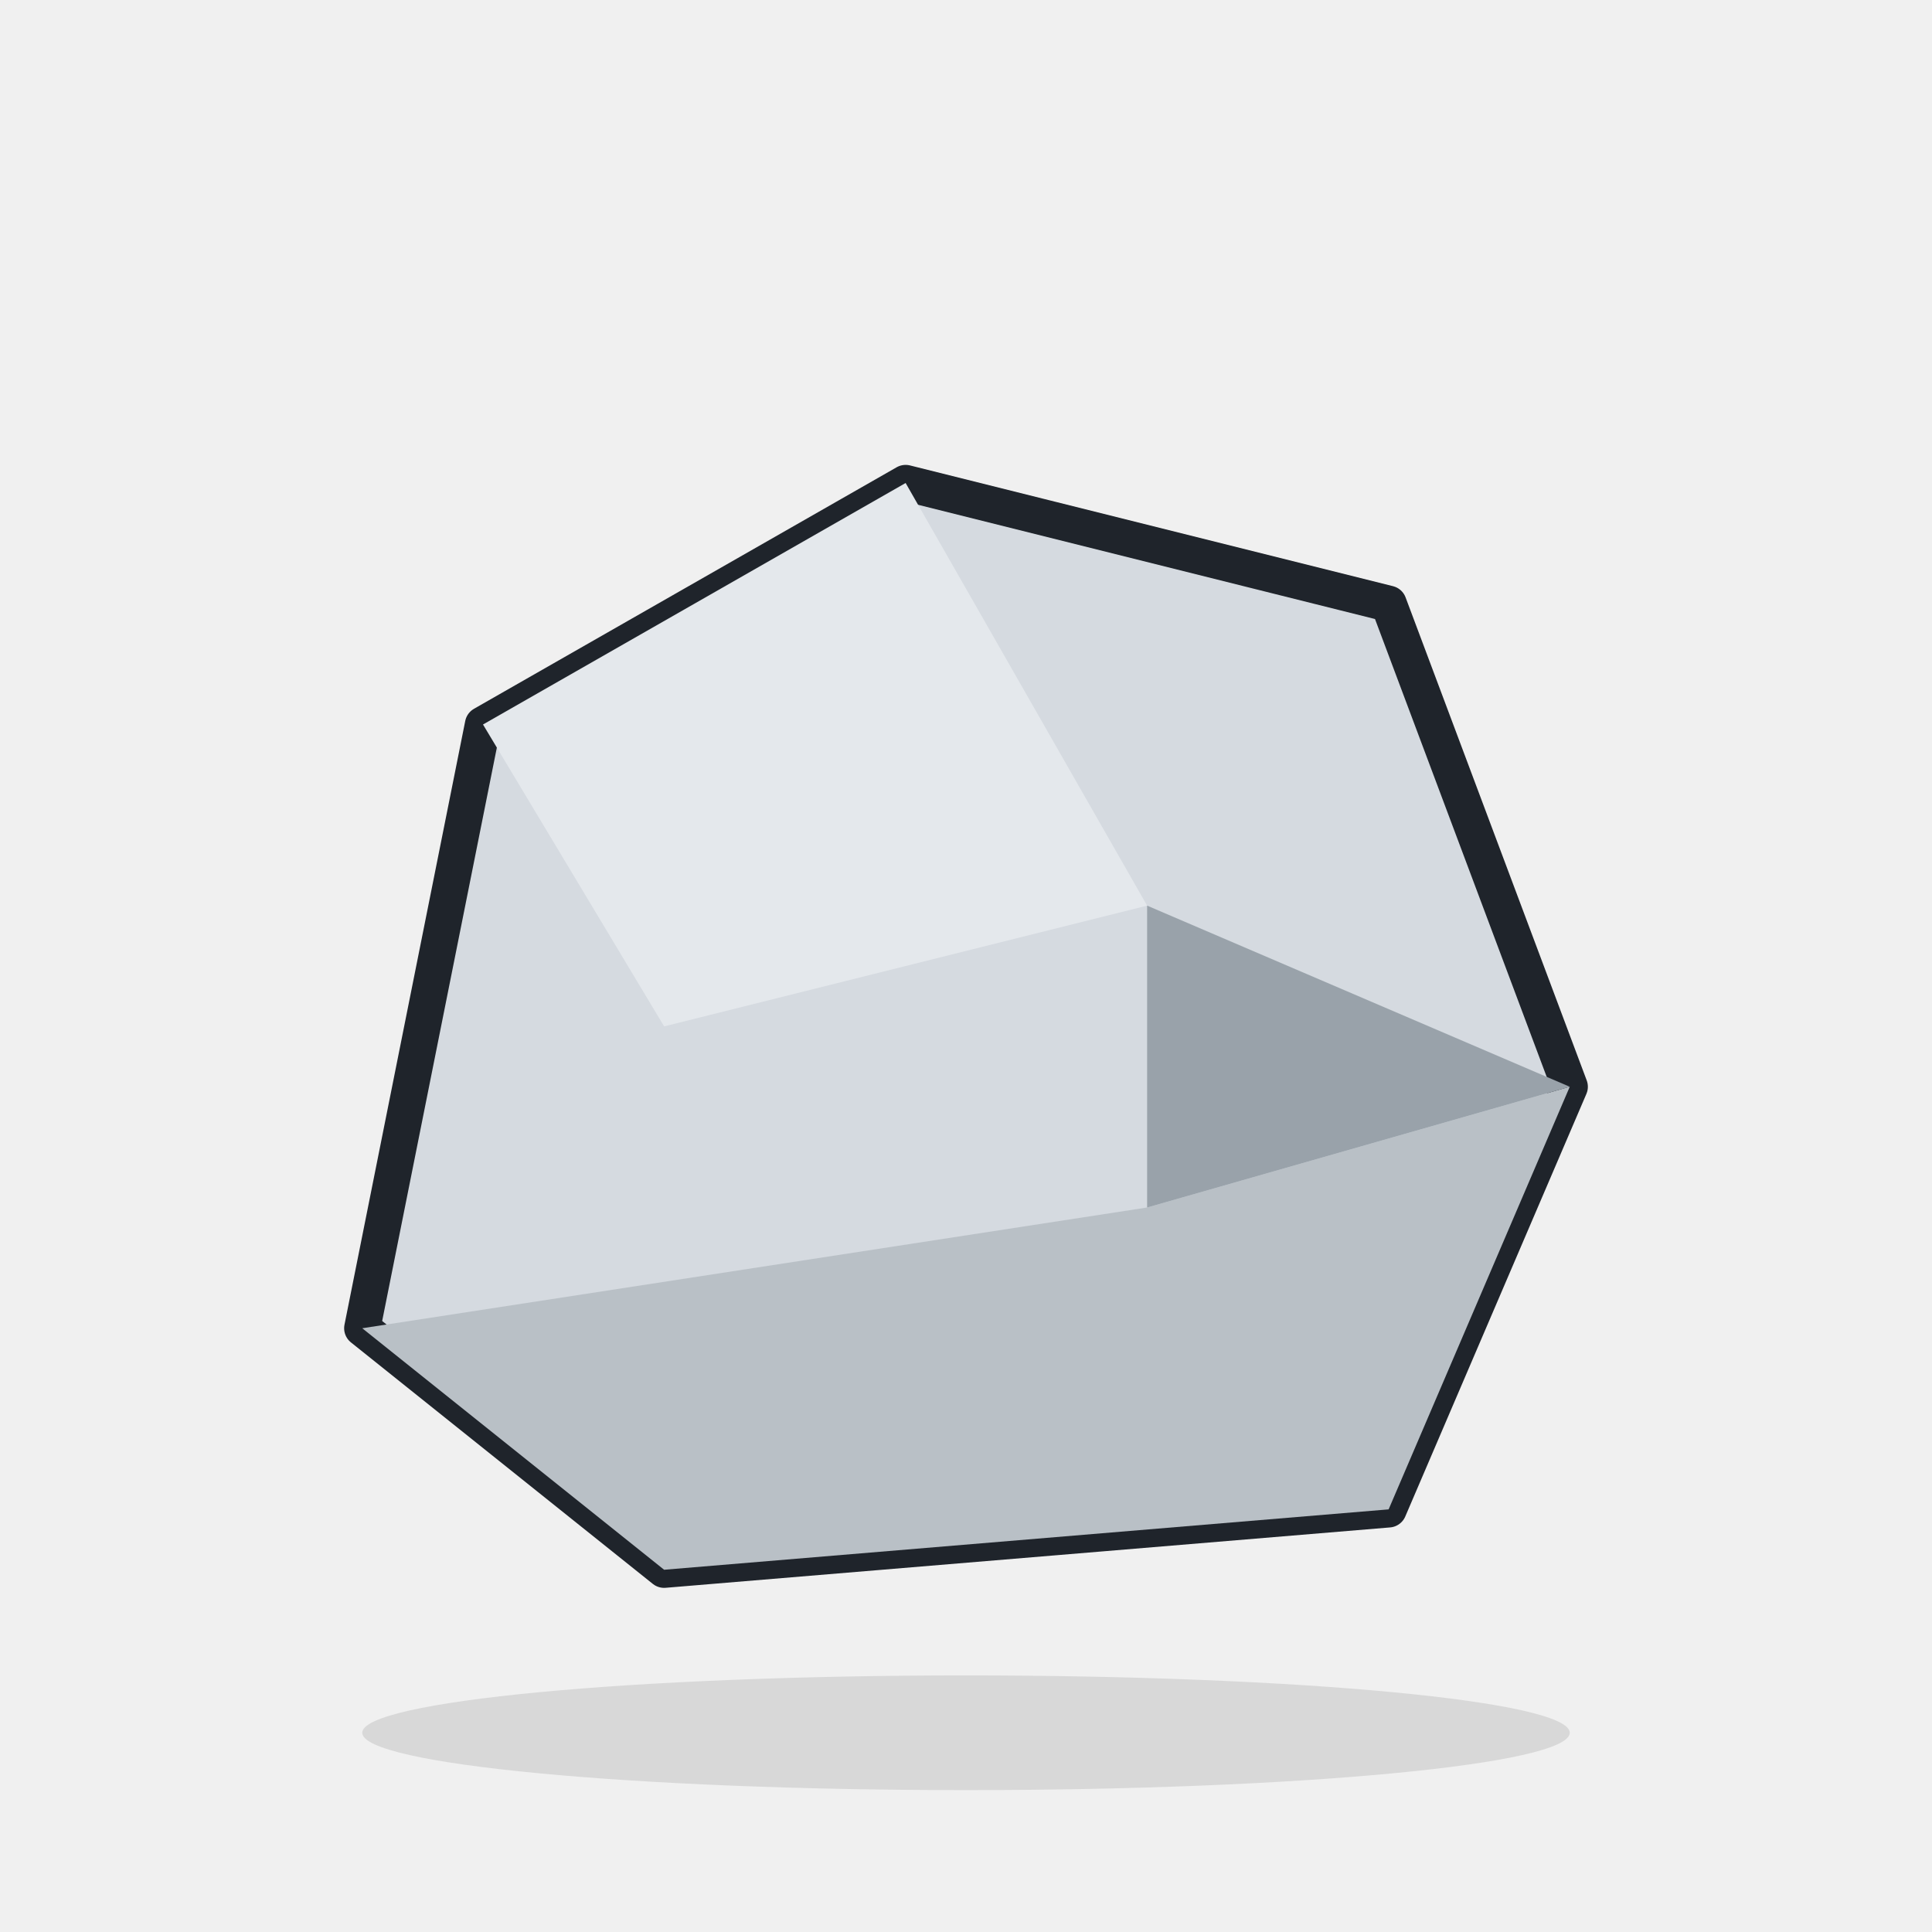
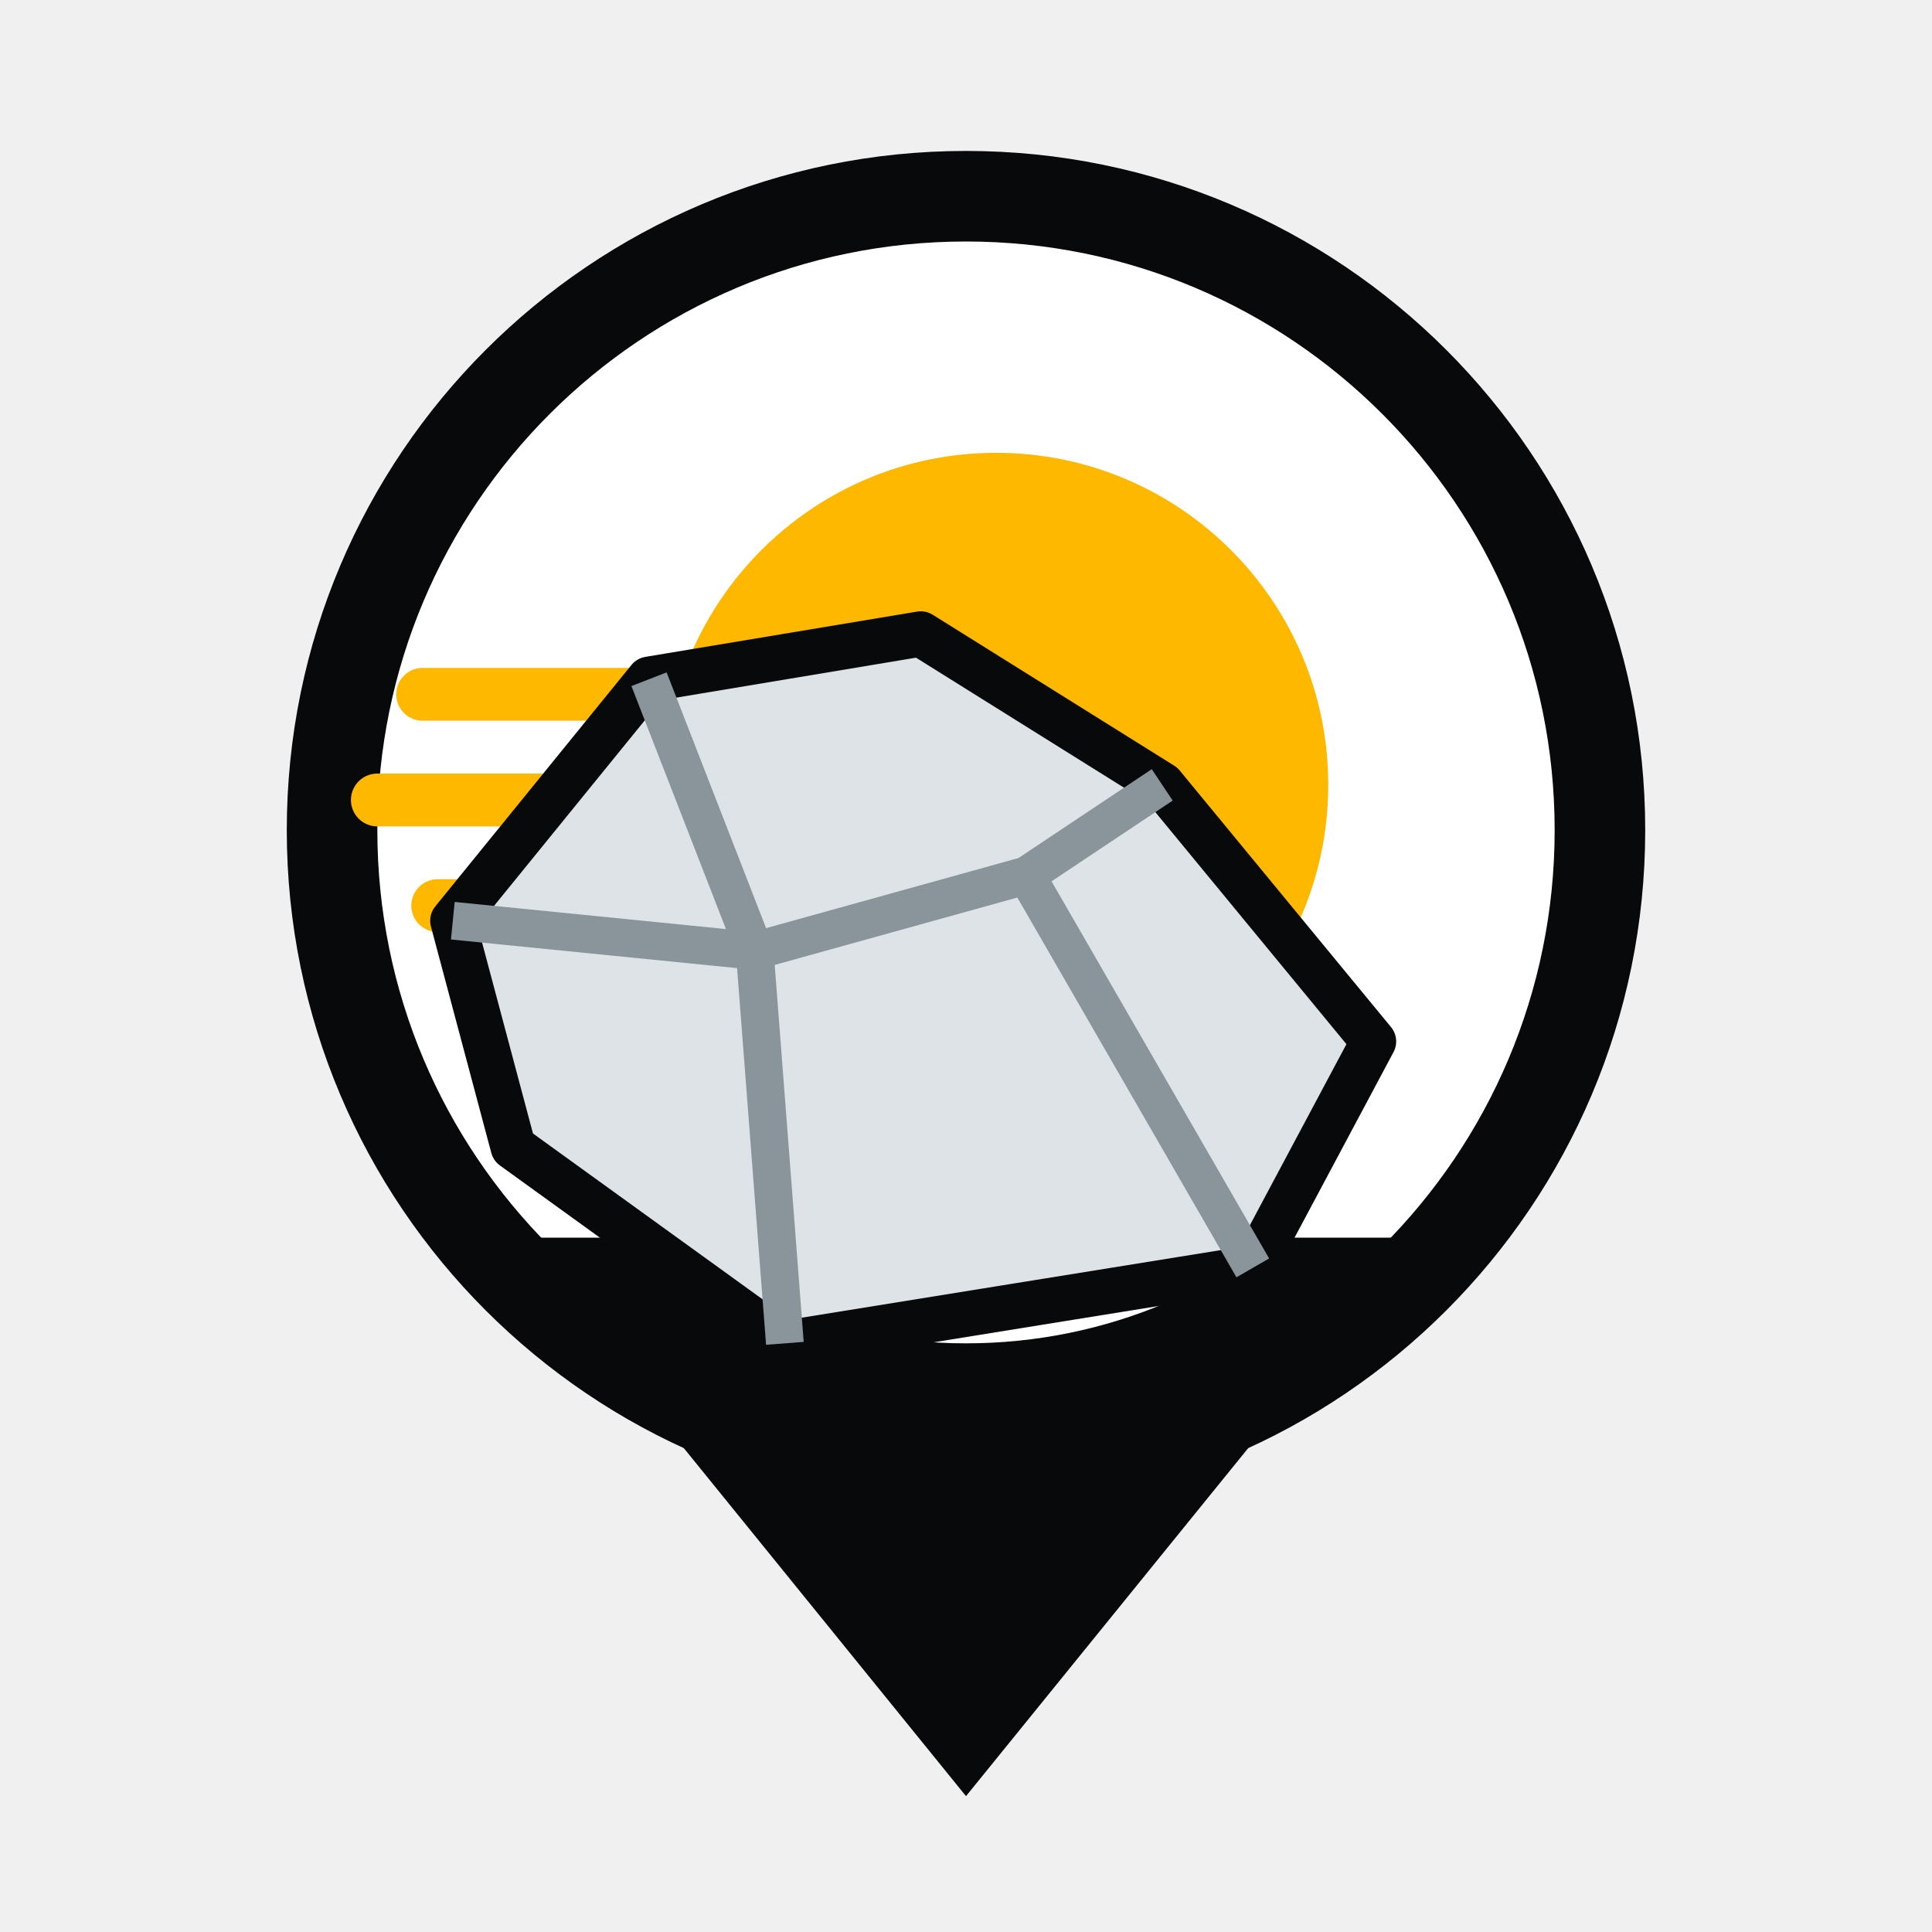
- <svg xmlns="http://www.w3.org/2000/svg" viewBox="0 0 64 64">
-   <ellipse cx="32" cy="57.4" rx="20" ry="1.9" fill="#000" opacity="0.10" />
-   <path d="M12 44 L16 24 L30 16 L46 20 L52 36 L46 50 L22 52 Z" fill="#D5DAE0" stroke="#1F242B" stroke-width="1.2" stroke-linejoin="round" />
-   <path d="M12 44 L22 52 L46 50 L52 36 L38 40 Z" fill="#B9C0C6" />
-   <path d="M16 24 L30 16 L38 30 L22 34 Z" fill="#E4E8EC" />
-   <path d="M38 30 L52 36 L38 40 Z" fill="#99A2AA" />
+ <svg xmlns="http://www.w3.org/2000/svg" width="128" height="128" viewBox="0 0 128 128" role="img" aria-labelledby="title desc">
+   <circle cx="64" cy="55" r="42" fill="#FFFFFF" stroke="#08090B" stroke-width="6" />
+   <path d="M34 82 L64 119 L94 82" fill="#08090B" />
+   <circle cx="64" cy="55" r="34" fill="#FFFFFF" />
+   <circle cx="66" cy="52" r="22" fill="#FFB800" />
+   <path d="M28 46 H43 M25 53 H37 M29 60 H39" stroke="#FFB800" stroke-width="3.5" stroke-linecap="round" />
+   <path d="M34 76 L30 61 L43 45 L61 42 L77 52 L91 69 L83 84 L52 89 Z" fill="#DDE3E7" stroke="#08090B" stroke-width="3" stroke-linejoin="round" />
+   <path d="M43 45 L50 63 L30 61 M50 63 L68 58 L77 52 M50 63 L52 89 M68 58 L83 84" fill="none" stroke="#8A949B" stroke-width="2.5" stroke-linejoin="round" />
</svg>
